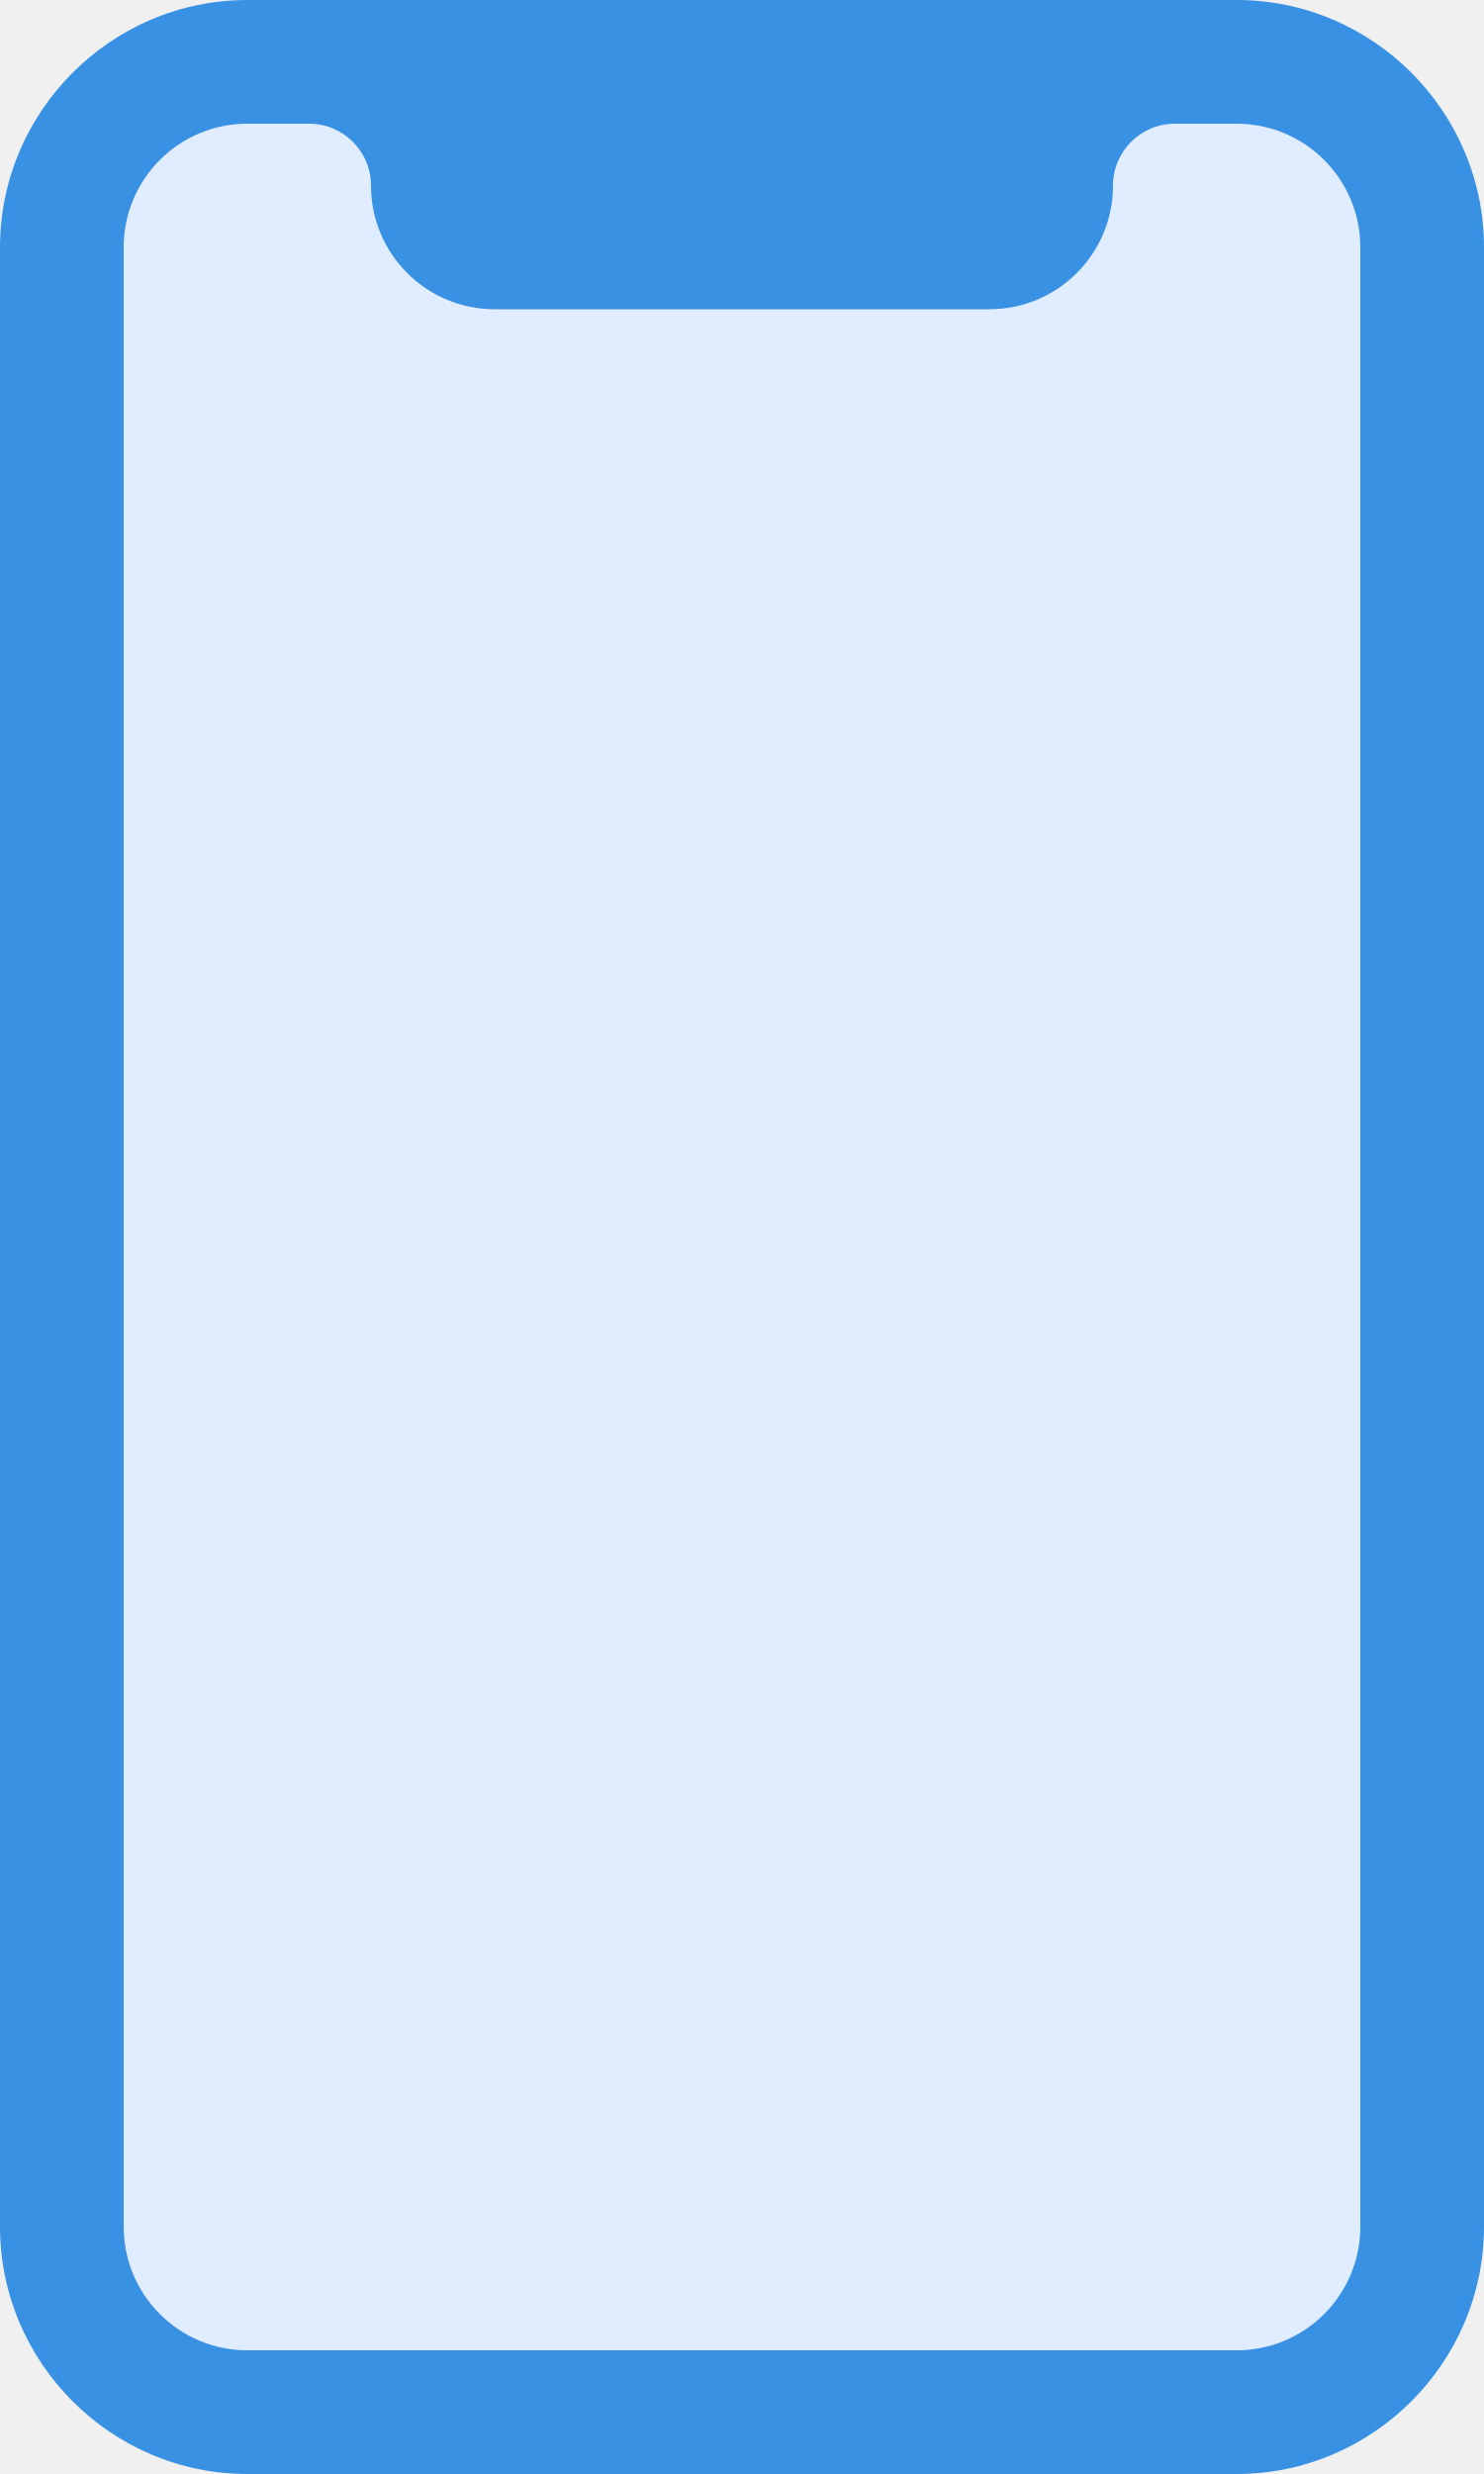
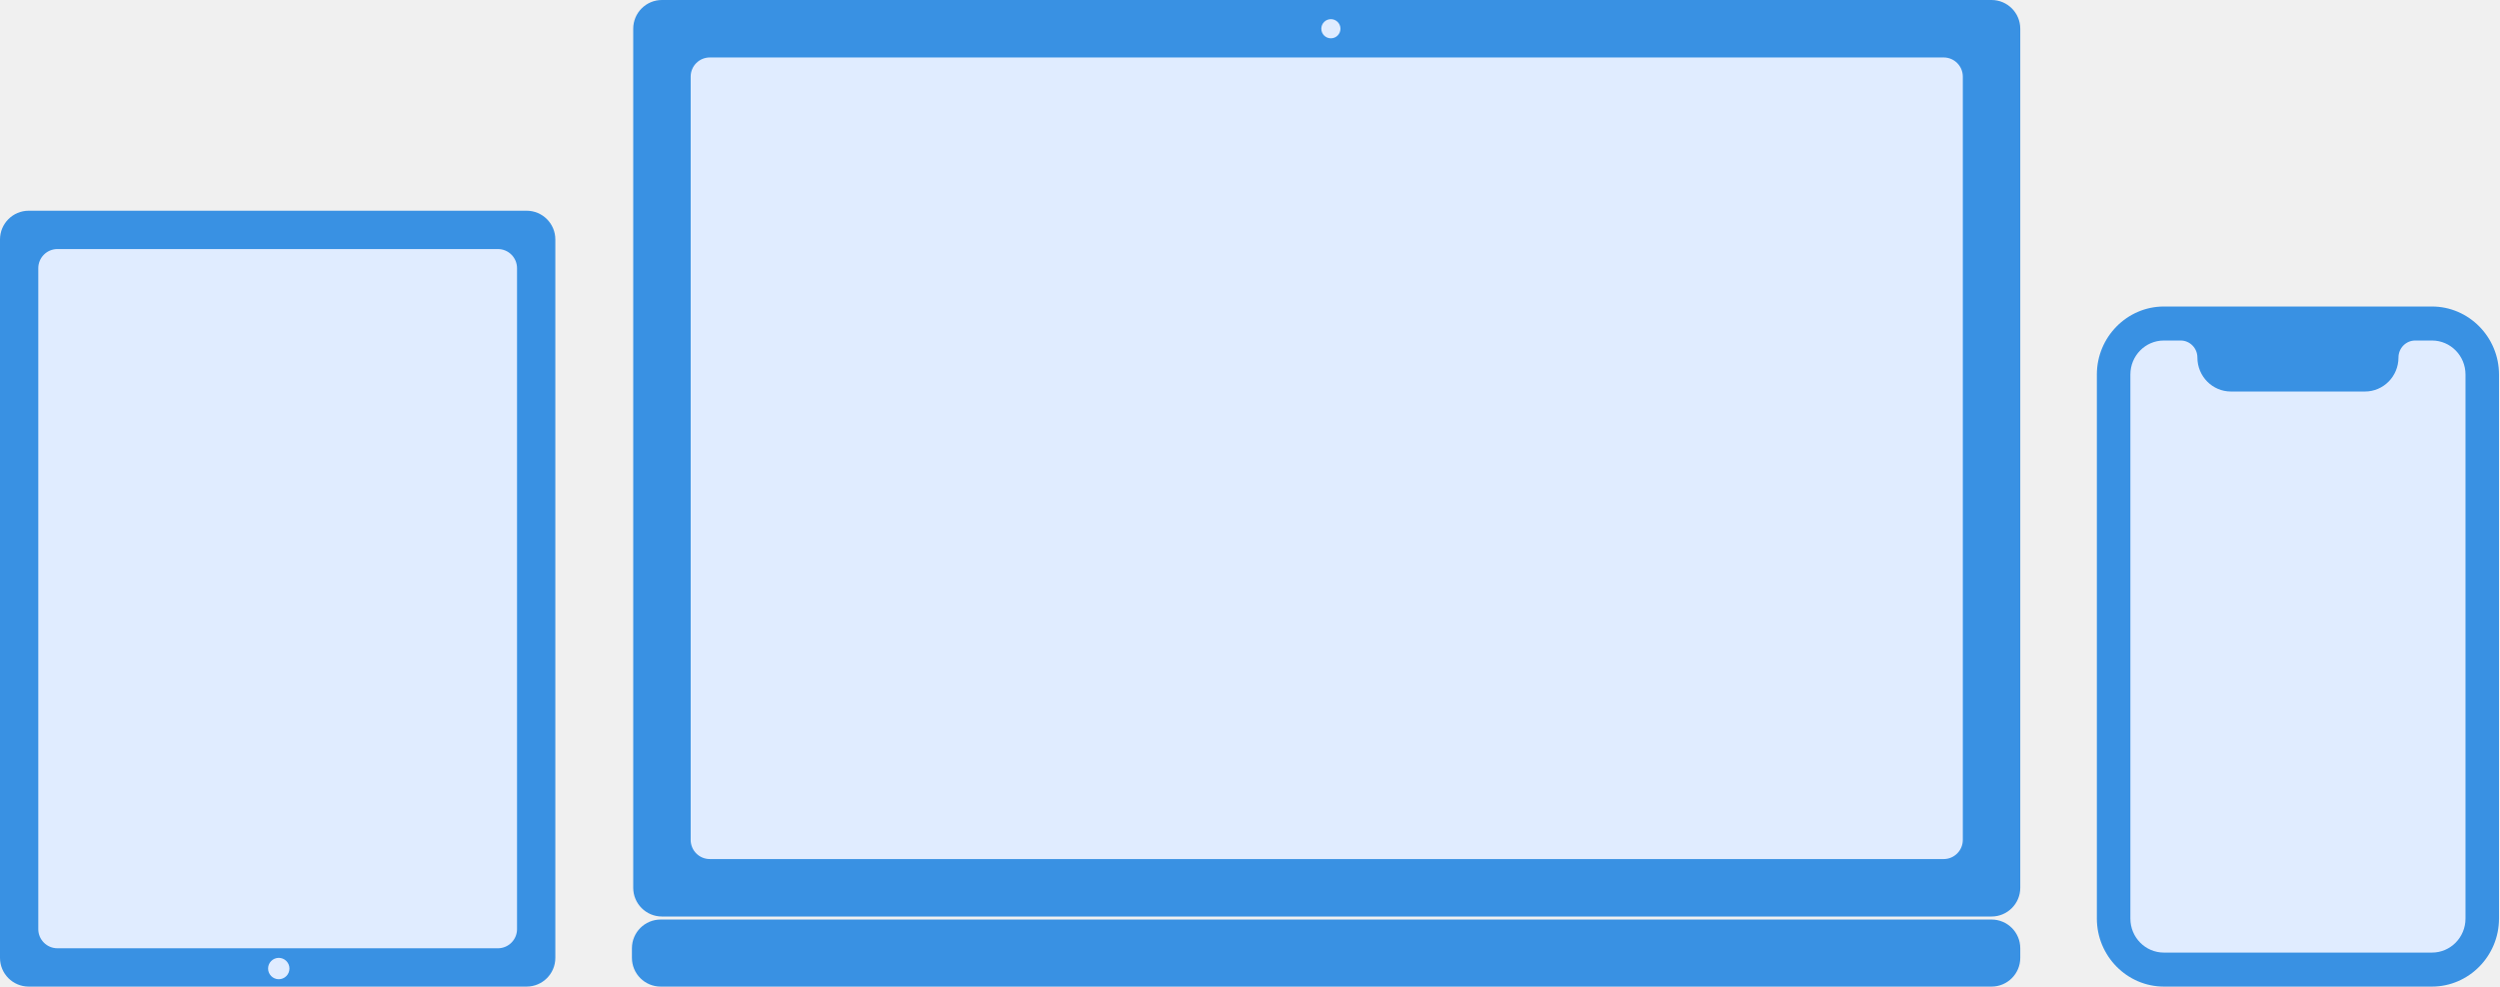
- <svg xmlns="http://www.w3.org/2000/svg" width="24" height="40" viewBox="0 0 24 40" fill="none">
-   <path d="M24 4V36C24 38.2 22.2 40 20 40H4C1.8 40 0 38.2 0 36V4C0 1.8 1.8 0 4 0H20C22.2 0 24 1.8 24 4Z" fill="#3991E3" />
-   <path d="M4 38H20C21.105 38 22 37.105 22 36V4C22 2.895 21.105 2 20 2H19C18.448 2 18 2.448 18 3C18 4.105 17.105 5 16 5H8C6.895 5 6 4.105 6 3C6 2.448 5.552 2 5 2H4C2.895 2 2 2.895 2 4V36C2 37.105 2.895 38 4 38Z" fill="#E0ECFF" />
+ <svg xmlns="http://www.w3.org/2000/svg" width="261" height="103" viewBox="0 0 261 103" fill="none">
+   <g clip-path="url(#clip0)">
+     <path d="M261 39.1V95.9C261 99.805 257.85 103 254 103H226C222.15 103 219 99.805 219 95.9V39.1C219 35.195 222.15 32 226 32H254C257.85 32 261 35.195 261 39.1Z" fill="#3991E3" />
+     <path d="M226 99.45H254C255.934 99.45 257.5 97.861 257.5 95.9V39.1C257.5 37.139 255.934 35.55 254 35.55H252.25C251.284 35.55 250.5 36.345 250.5 37.325C250.5 39.286 248.934 40.875 247 40.875H233C231.066 40.875 229.5 39.286 229.5 37.325C229.5 36.345 228.716 35.55 227.75 35.55H226C224.066 35.55 222.5 37.139 222.5 39.1V95.9C222.5 97.861 224.066 99.45 226 99.45Z" fill="#E0ECFF" />
+     <rect y="103" width="81" height="58" rx="3" transform="rotate(-90 0 103)" fill="#3991E3" />
+     <rect x="4" y="99" width="73" height="50" rx="2" transform="rotate(-90 4 99)" fill="#E0ECFF" />
+     <path d="M29.115 100C28.82 100 28.536 100.118 28.327 100.327C28.117 100.536 28 100.82 28 101.115C28 101.411 28.117 101.695 28.327 101.904C28.536 102.113 28.82 102.231 29.115 102.231C29.411 102.231 29.695 102.113 29.904 101.904C30.113 101.695 30.231 101.411 30.231 101.115C30.231 100.82 30.113 100.536 29.904 100.327C29.695 100.118 29.411 100 29.115 100Z" fill="#E0ECFF" />
+     <rect x="66.135" width="144.865" height="95.684" rx="3" fill="#3991E3" />
+     <rect x="72.135" y="6" width="132.865" height="83.684" rx="2" fill="#E0ECFF" />
+     <path d="M140 3C140 2.735 139.895 2.48 139.707 2.293C139.52 2.105 139.265 2 139 2C138.735 2 138.48 2.105 138.293 2.293C138.105 2.48 138 2.735 138 3C138 3.265 138.105 3.52 138.293 3.707C138.48 3.895 138.735 4 139 4C139.265 4 139.52 3.895 139.707 3.707C139.895 3.52 140 3.265 140 3Z" fill="#E0ECFF" />
+     <rect x="66" y="96" width="145" height="7" rx="3" fill="#3991E3" />
+   </g>
+   <defs>
+     <clipPath id="clip0">
+       <rect width="261" height="103" fill="white" />
+     </clipPath>
+   </defs>
</svg>
